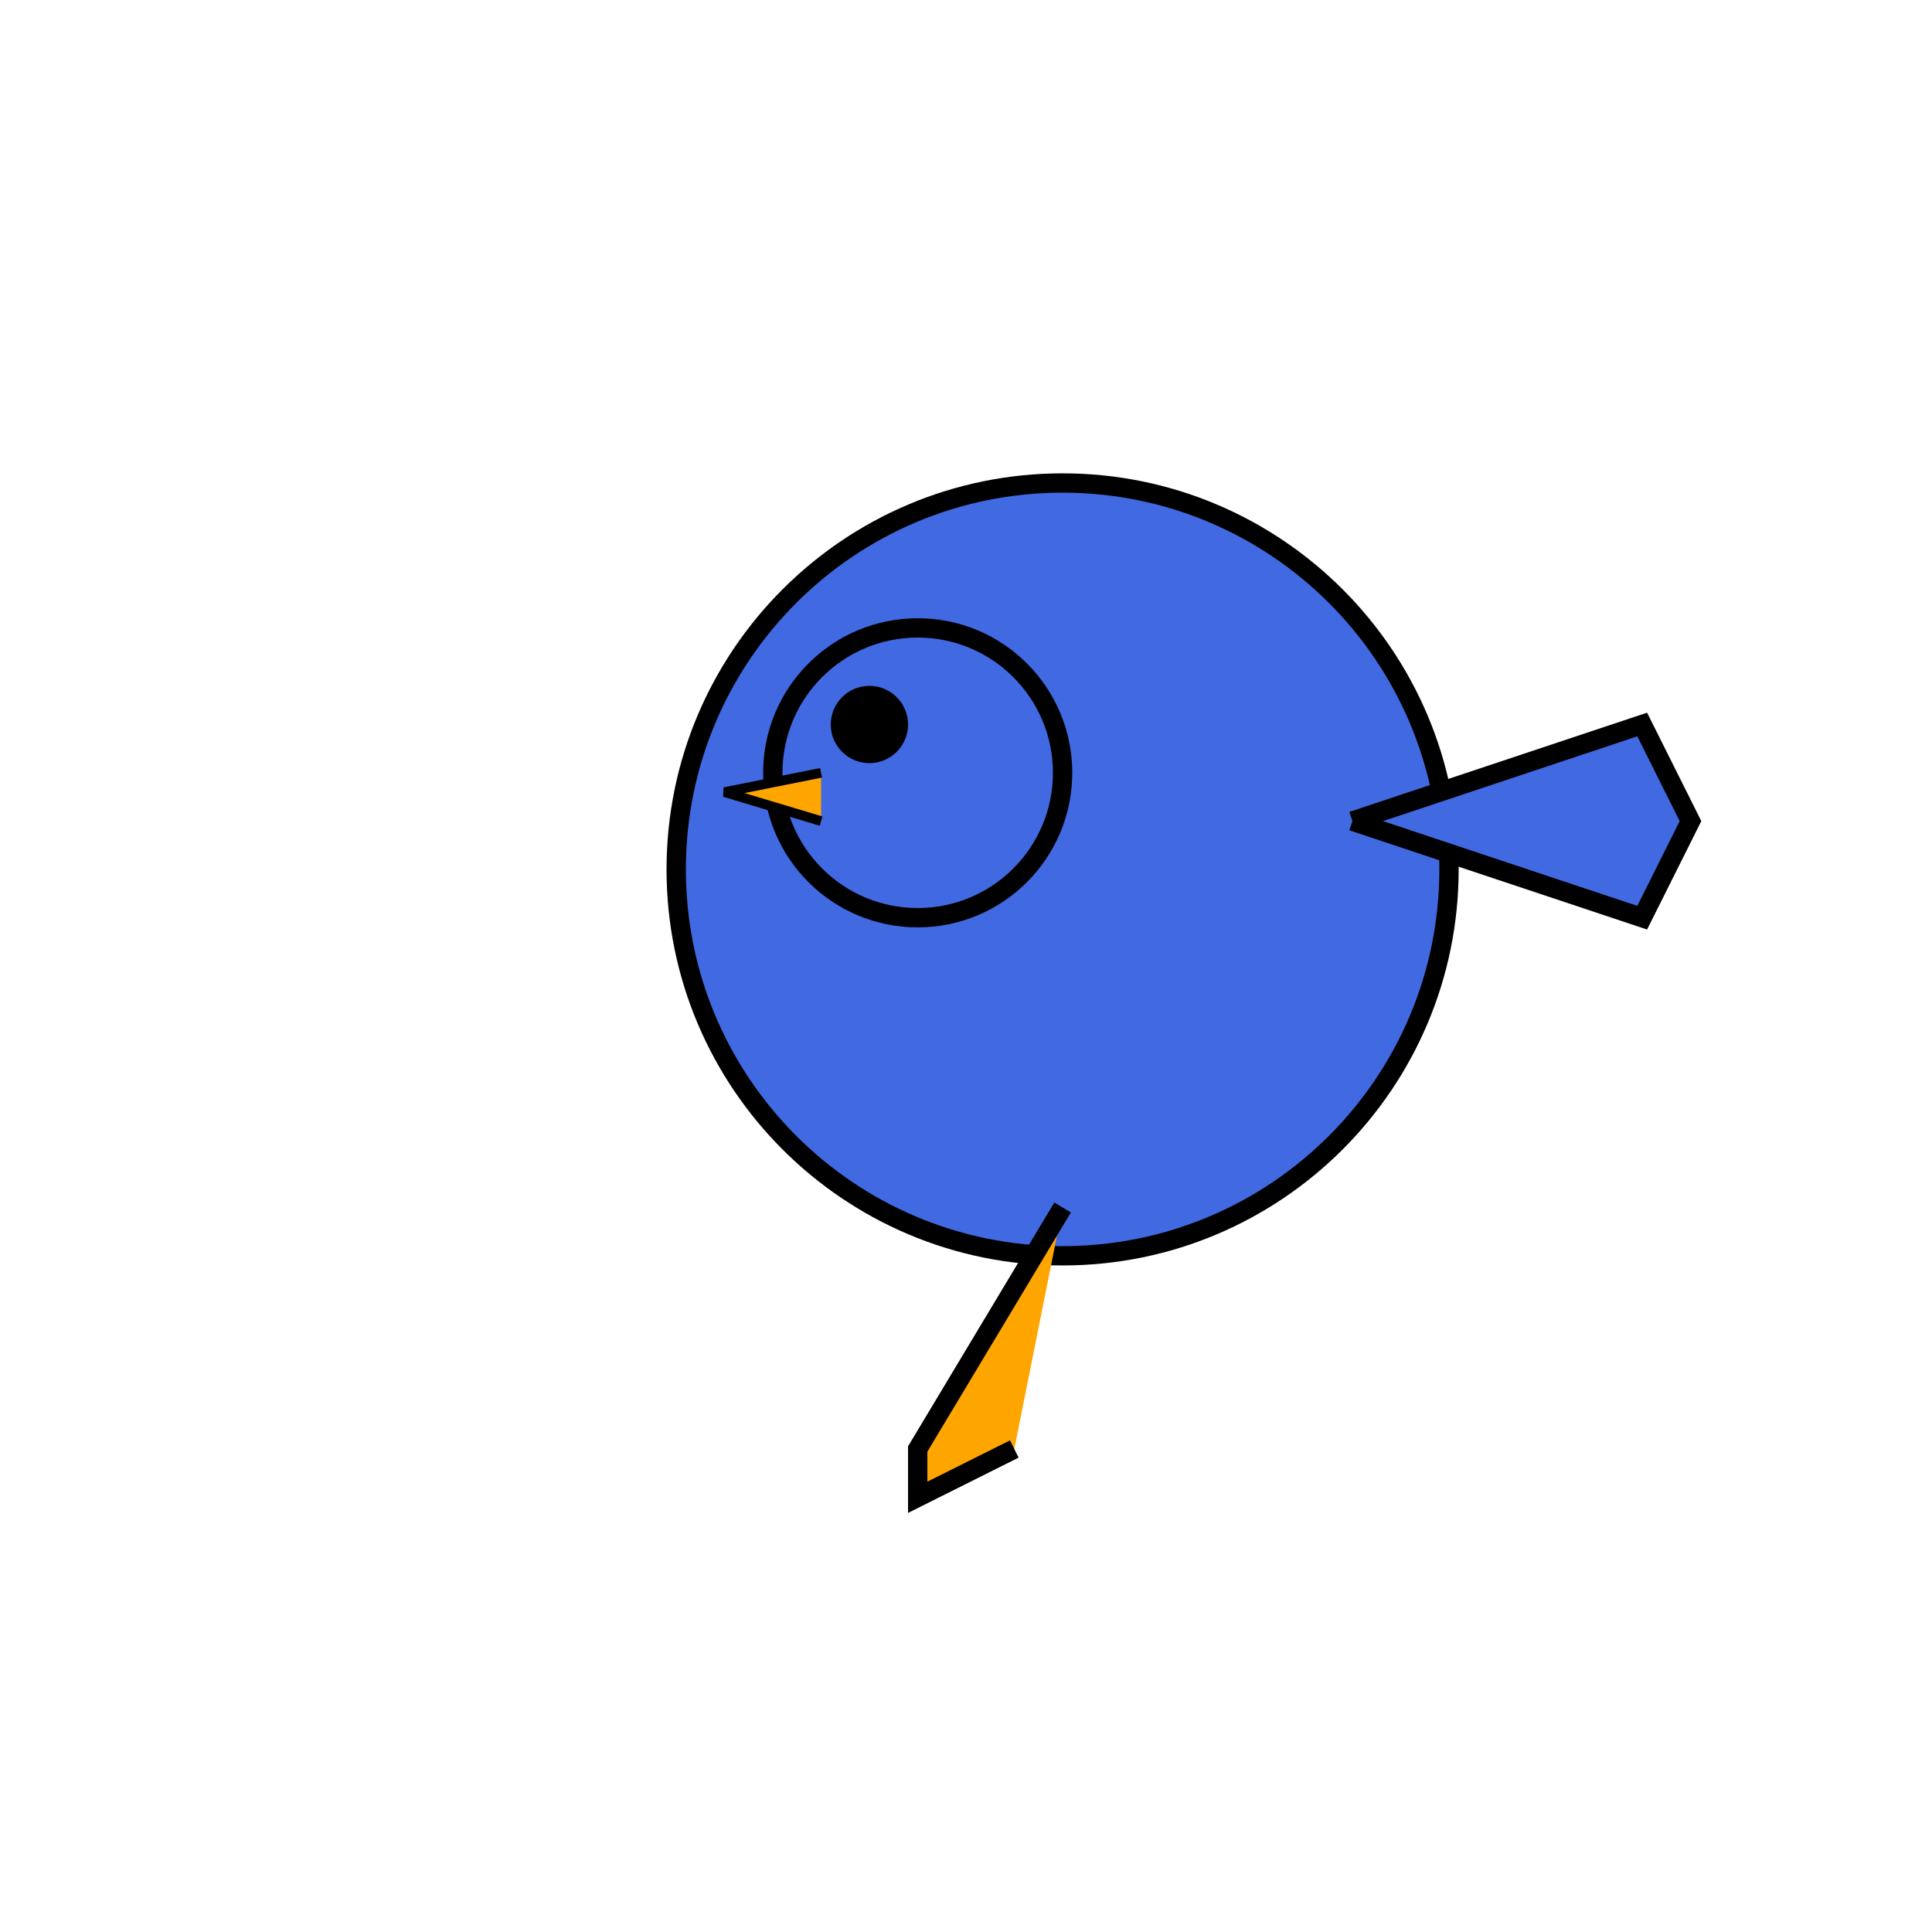
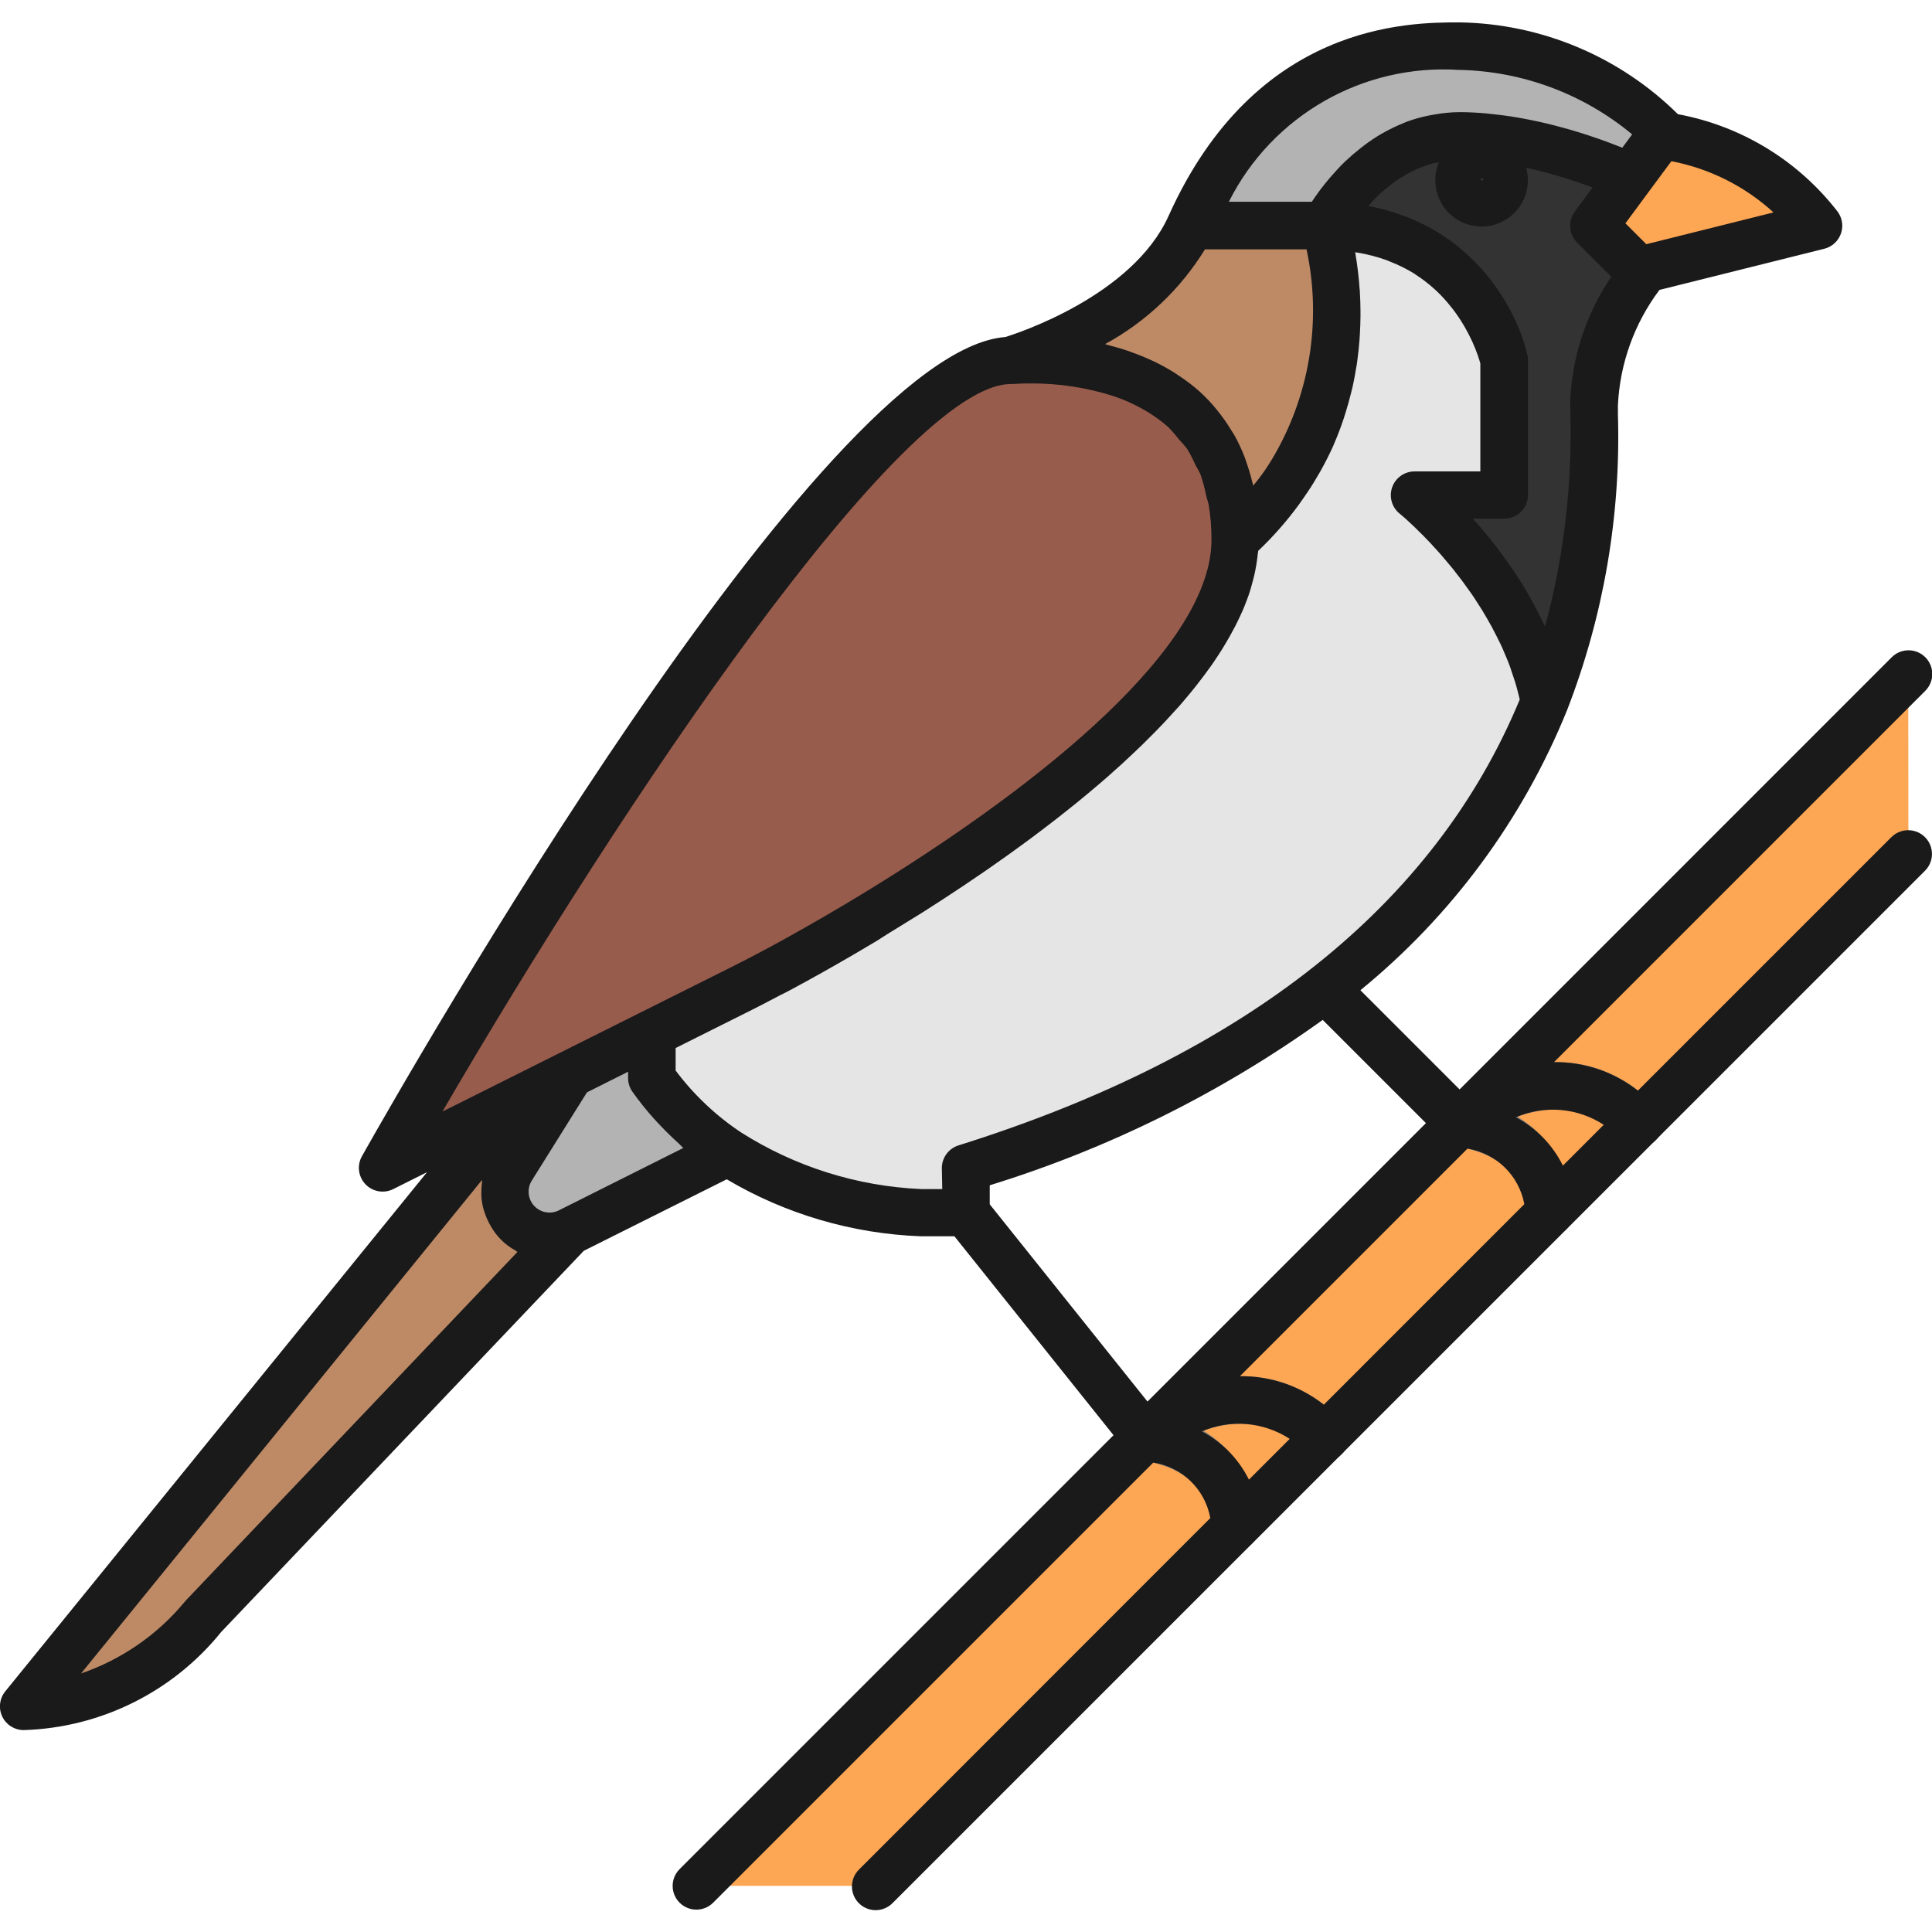
- <svg xmlns="http://www.w3.org/2000/svg" viewBox="0 0 200 200" width="200" height="200">
-   <circle cx="110" cy="90" r="40" fill="#4169e1" stroke="#000" stroke-width="2" />
-   <circle cx="95" cy="80" r="15" fill="#4169e1" stroke="#000" stroke-width="2" />
-   <circle cx="90" cy="75" r="4" fill="#000" />
-   <path d="M 85 85 L 75 82 L 85 80" fill="#ffa500" stroke="#000" stroke-width="1" />
-   <path d="M 140 85 L 170 75 L 175 85 L 170 95 L 140 85" fill="#4169e1" stroke="#000" stroke-width="2" />
-   <path d="M 110 125 L 95 150 L 95 155 L 105 150" fill="#ffa500" stroke="#000" stroke-width="2" />
+ <svg xmlns="http://www.w3.org/2000/svg" width="800px" height="800px" viewBox="0 -0.71 61.028 61.028">
+   <g id="Group_2099" data-name="Group 2099" transform="translate(-47.317 -275.218)">
+     <g id="Group_2098" data-name="Group 2098">
+       <g id="Group_2022" data-name="Group 2022">
+         <g id="Group_2021" data-name="Group 2021">
+           <g id="Group_2020" data-name="Group 2020">
+             <g id="Group_2019" data-name="Group 2019">
+               <g id="Group_2018" data-name="Group 2018">
+                 <path id="Path_1101" data-name="Path 1101" d="M99.949,278.819c-.111-.013-.178-.017-.178-.017l-2.1,2.835,1.418,1.417.176-.044,5.493-1.373A7.463,7.463,0,0,0,99.949,278.819Z" fill="#fda654" />
+               </g>
+             </g>
+           </g>
+         </g>
+       </g>
+       <g id="Group_2027" data-name="Group 2027">
+         <g id="Group_2026" data-name="Group 2026">
+           <g id="Group_2025" data-name="Group 2025">
+             <g id="Group_2024" data-name="Group 2024">
+               <g id="Group_2023" data-name="Group 2023">
+                 <path id="Path_1102" data-name="Path 1102" d="M93.421,275.968c-2.016,0-6.058.237-8.5,5.669h4.252s1.486-2.835,4.252-2.835a14.69,14.69,0,0,1,5.394,1.292l.956-1.292s.067,0,.178.017A9.071,9.071,0,0,0,93.421,275.968Z" fill="#b3b3b3" />
+               </g>
+             </g>
+           </g>
+         </g>
+       </g>
+       <g id="Group_2032" data-name="Group 2032">
+         <g id="Group_2031" data-name="Group 2031">
+           <g id="Group_2030" data-name="Group 2030">
+             <g id="Group_2029" data-name="Group 2029">
+               <g id="Group_2028" data-name="Group 2028">
+                 <path id="Path_1103" data-name="Path 1103" d="M89.169,281.637H84.917c-1.355,3.01-5.669,4.252-5.669,4.252s7.087-.711,7.087,5.669h0A9.734,9.734,0,0,0,89.169,281.637Z" fill="#be8a66" />
+               </g>
+             </g>
+           </g>
+         </g>
+       </g>
+       <g id="Group_2037" data-name="Group 2037">
+         <g id="Group_2036" data-name="Group 2036">
+           <g id="Group_2035" data-name="Group 2035">
+             <g id="Group_2034" data-name="Group 2034">
+               <g id="Group_2033" data-name="Group 2033">
+                 <path id="Path_1104" data-name="Path 1104" d="M99.267,283.01l-.176.044-1.418-1.417,1.142-1.543a14.69,14.69,0,0,0-5.394-1.292c-2.766,0-4.252,2.835-4.252,2.835a5.664,5.664,0,0,1,5.67,4.252v4.252H92a12.734,12.734,0,0,1,4.119,6.517,23.622,23.622,0,0,0,1.55-9.352A7.6,7.6,0,0,1,99.267,283.01Z" fill="#333" />
+               </g>
+             </g>
+           </g>
+         </g>
+       </g>
+       <g id="Group_2042" data-name="Group 2042">
+         <g id="Group_2041" data-name="Group 2041">
+           <g id="Group_2040" data-name="Group 2040">
+             <g id="Group_2039" data-name="Group 2039">
+               <g id="Group_2038" data-name="Group 2038">
+                 <path id="Path_1105" data-name="Path 1105" d="M67.91,318.487" fill="none" stroke="#7a7a7a" stroke-linecap="round" stroke-linejoin="round" stroke-width="3" />
+               </g>
+             </g>
+           </g>
+         </g>
+       </g>
+       <g id="Group_2047" data-name="Group 2047">
+         <g id="Group_2046" data-name="Group 2046">
+           <g id="Group_2045" data-name="Group 2045">
+             <g id="Group_2044" data-name="Group 2044">
+               <g id="Group_2043" data-name="Group 2043">
+                 <path id="Path_1106" data-name="Path 1106" d="M63.48,311.4a1.411,1.411,0,0,0,1.827,2.01l5.009-2.505a9.034,9.034,0,0,1-2.406-2.34v-1.417l-2.577,1.288Z" fill="#b3b3b3" />
+               </g>
+             </g>
+           </g>
+         </g>
+       </g>
+       <g id="Group_2052" data-name="Group 2052">
+         <g id="Group_2051" data-name="Group 2051">
+           <g id="Group_2050" data-name="Group 2050">
+             <g id="Group_2049" data-name="Group 2049">
+               <g id="Group_2048" data-name="Group 2048">
+                 <path id="Path_1107" data-name="Path 1107" d="M67.91,307.9a.75.75,0,0,1-.336-1.421l1.546-.773a.75.75,0,1,1,.671,1.342l-1.546.773A.759.759,0,0,1,67.91,307.9Z" fill="#7a7a7a" />
+               </g>
+             </g>
+           </g>
+         </g>
+       </g>
+       <g id="Group_2057" data-name="Group 2057">
+         <g id="Group_2056" data-name="Group 2056">
+           <g id="Group_2055" data-name="Group 2055">
+             <g id="Group_2054" data-name="Group 2054">
+               <g id="Group_2053" data-name="Group 2053">
+                 <path id="Path_1108" data-name="Path 1108" d="M63.583,309.312l-15.516,19.1a7.645,7.645,0,0,0,5.669-2.835l11.571-12.163a1.411,1.411,0,0,1-1.827-2.01l1.853-2.964h0Z" fill="#be8a66" />
+               </g>
+             </g>
+           </g>
+         </g>
+       </g>
+       <g id="Group_2062" data-name="Group 2062">
+         <g id="Group_2061" data-name="Group 2061">
+           <g id="Group_2060" data-name="Group 2060">
+             <g id="Group_2059" data-name="Group 2059">
+               <g id="Group_2058" data-name="Group 2058">
+                 <path id="Path_1109" data-name="Path 1109" d="M79.248,285.889c-5.481,0-19.842,25.512-19.842,25.512l4.177-2.089,1.75-.875h0l2.577-1.288,1.546-.773,1.288-.645s15.591-7.793,15.591-14.173S79.248,285.889,79.248,285.889Z" fill="#985c4c" />
+               </g>
+             </g>
+           </g>
+         </g>
+       </g>
+       <g id="Group_2067" data-name="Group 2067">
+         <g id="Group_2066" data-name="Group 2066">
+           <g id="Group_2065" data-name="Group 2065">
+             <g id="Group_2064" data-name="Group 2064">
+               <g id="Group_2063" data-name="Group 2063">
+                 <path id="Path_1110" data-name="Path 1110" d="M92,290.141h2.835v-4.252a5.664,5.664,0,0,0-5.67-4.252,9.734,9.734,0,0,1-2.834,9.921c0,6.38-15.591,14.173-15.591,14.173l-1.288.645-1.546.773v1.417a9.034,9.034,0,0,0,2.406,2.34,12.2,12.2,0,0,0,6.1,1.912h1.418V311.4c11.347-3.557,16.21-9.543,18.292-14.743A12.734,12.734,0,0,0,92,290.141Z" fill="#e5e5e5" />
+               </g>
+             </g>
+           </g>
+         </g>
+       </g>
+       <g id="Group_2072" data-name="Group 2072">
+         <g id="Group_2071" data-name="Group 2071">
+           <g id="Group_2070" data-name="Group 2070">
+             <g id="Group_2069" data-name="Group 2069">
+               <g id="Group_2068" data-name="Group 2068">
+                 <path id="Path_1111" data-name="Path 1111" d="M107.595,295.81,69.327,334.078H75l32.6-32.6Z" fill="#fda654" />
+               </g>
+             </g>
+           </g>
+         </g>
+       </g>
+       <g id="Group_2077" data-name="Group 2077">
+         <g id="Group_2076" data-name="Group 2076">
+           <g id="Group_2075" data-name="Group 2075">
+             <g id="Group_2074" data-name="Group 2074">
+               <g id="Group_2073" data-name="Group 2073">
+                 <path id="Path_1112" data-name="Path 1112" d="M86.335,323.489a.75.75,0,0,1-.75-.75c0-1.786-1.946-2.063-2.168-2.089a.763.763,0,0,1-.5-.277l-5.669-7.086a.75.75,0,0,1,1.172-.937l5.486,6.858a3.644,3.644,0,0,1,3.182,3.531A.75.75,0,0,1,86.335,323.489Z" fill="#7a7a7a" />
+               </g>
+             </g>
+           </g>
+         </g>
+       </g>
+       <g id="Group_2082" data-name="Group 2082">
+         <g id="Group_2081" data-name="Group 2081">
+           <g id="Group_2080" data-name="Group 2080">
+             <g id="Group_2079" data-name="Group 2079">
+               <g id="Group_2078" data-name="Group 2078">
+                 <path id="Path_1113" data-name="Path 1113" d="M83.5,320.655a.75.75,0,0,1-.49-1.318c1.245-1.075,4.247-2.448,6.694.042a.75.75,0,1,1-1.07,1.051c-2.084-2.122-4.54-.047-4.644.042A.745.745,0,0,1,83.5,320.655Z" fill="#7a7a7a" />
+               </g>
+             </g>
+           </g>
+         </g>
+       </g>
+       <g id="Group_2087" data-name="Group 2087">
+         <g id="Group_2086" data-name="Group 2086">
+           <g id="Group_2085" data-name="Group 2085">
+             <g id="Group_2084" data-name="Group 2084">
+               <g id="Group_2083" data-name="Group 2083">
+                 <path id="Path_1114" data-name="Path 1114" d="M96.256,313.568a.75.75,0,0,1-.75-.75c0-1.837-2.076-2.079-2.164-2.089a.748.748,0,0,1-.451-.215l-4.252-4.252A.75.75,0,0,1,89.7,305.2l4.076,4.077a3.655,3.655,0,0,1,3.23,3.54A.75.75,0,0,1,96.256,313.568Z" fill="#7a7a7a" />
+               </g>
+             </g>
+           </g>
+         </g>
+       </g>
+       <g id="Group_2092" data-name="Group 2092">
+         <g id="Group_2091" data-name="Group 2091">
+           <g id="Group_2090" data-name="Group 2090">
+             <g id="Group_2089" data-name="Group 2089">
+               <g id="Group_2088" data-name="Group 2088">
+                 <path id="Path_1115" data-name="Path 1115" d="M93.421,310.734a.75.75,0,0,1-.49-1.318c1.246-1.075,4.248-2.449,6.695.042a.75.75,0,1,1-1.07,1.051c-2.085-2.123-4.541-.047-4.645.042A.748.748,0,0,1,93.421,310.734Z" fill="#7a7a7a" />
+               </g>
+             </g>
+           </g>
+         </g>
+       </g>
+       <g id="Group_2097" data-name="Group 2097">
+         <g id="Group_2096" data-name="Group 2096">
+           <g id="Group_2095" data-name="Group 2095">
+             <g id="Group_2094" data-name="Group 2094">
+               <g id="Group_2093" data-name="Group 2093">
+                 <path id="Path_1116" data-name="Path 1116" d="M67.91,318.487" fill="none" stroke="#1a1a1a" stroke-linecap="round" stroke-linejoin="round" stroke-width="3" />
+               </g>
+             </g>
+           </g>
+         </g>
+       </g>
+     </g>
+     <path id="Path_1117" data-name="Path 1117" d="M107.064,300.949l-8.01,8.01a4.19,4.19,0,0,0-2.649-.9l11.72-11.721a.75.75,0,1,0-1.061-1.06L93.421,308.923l-3.134-3.134a22.169,22.169,0,0,0,6.532-8.852,23.855,23.855,0,0,0,1.605-9.342v-.289a6.577,6.577,0,0,1,1.312-3.64l5.207-1.3a.75.75,0,0,0,.4-1.2,8.281,8.281,0,0,0-5.024-3.051,10.028,10.028,0,0,0-6.9-2.9c-1.592,0-6.436,0-9.188,6.111-1.14,2.535-4.8,3.718-5.157,3.828-5.839.44-18.846,23.251-20.324,25.876a.75.75,0,0,0,.989,1.039l1.067-.534-13.323,16.4a.75.75,0,0,0,.582,1.223,8.344,8.344,0,0,0,6.24-3.1l11.453-12.04,4.515-2.258a12.99,12.99,0,0,0,6.138,1.8h1.058l5.024,6.281-13.7,13.7a.75.75,0,1,0,1.061,1.06l13.894-13.894a2.166,2.166,0,0,1,1.8,1.753L74.466,333.548a.75.75,0,1,0,1.06,1.06L86.865,323.27h0l9.921-9.92h0l2.83-2.829h0l8.508-8.508a.75.75,0,1,0-1.061-1.061Zm-9.088,9.089-1.29,1.29A3.466,3.466,0,0,0,95.2,309.8,2.948,2.948,0,0,1,97.976,310.038Zm-8.843,8.842a4.206,4.206,0,0,0-2.65-.9l7.19-7.19a2.179,2.179,0,0,1,1.794,1.755ZM96.924,287.6a23.581,23.581,0,0,1-.8,6.7c-.021-.045-.046-.085-.067-.13-.133-.279-.271-.548-.418-.806-.019-.033-.036-.069-.055-.1-.168-.291-.344-.563-.522-.824-.051-.074-.1-.141-.151-.212-.136-.192-.271-.374-.407-.548-.05-.064-.1-.128-.149-.189-.175-.215-.347-.42-.511-.6h.99a.75.75,0,0,0,.75-.75v-4.252a.729.729,0,0,0-.018-.161,4.826,4.826,0,0,0-.161-.551c-.01-.027-.017-.052-.027-.08a6.315,6.315,0,0,0-.253-.588c-.018-.037-.035-.073-.055-.11a6.742,6.742,0,0,0-.358-.617c-.021-.033-.045-.065-.068-.1a6.4,6.4,0,0,0-.489-.637c-.011-.013-.023-.025-.035-.037a6.31,6.31,0,0,0-.6-.588c-.026-.022-.049-.045-.075-.067a6.175,6.175,0,0,0-.722-.513l-.139-.084a6.151,6.151,0,0,0-.844-.4c-.053-.021-.108-.04-.163-.059a6.548,6.548,0,0,0-1.006-.277l-.027-.008c.07-.079.134-.157.215-.237l.014-.015a5.016,5.016,0,0,1,.457-.4c.026-.02.051-.041.078-.061a4.155,4.155,0,0,1,.531-.335c.035-.019.071-.037.107-.054a3.459,3.459,0,0,1,.624-.239c.032-.009.066-.014.1-.022s.071-.007.1-.014a1.462,1.462,0,1,0,2.757.177c.029.007.06.01.089.017l.134.028c.324.077.632.163.922.251l.225.071c.228.073.443.146.636.216.03.012.064.023.093.034l-.565.763a.75.75,0,0,0,.073.976l1.08,1.08a7.537,7.537,0,0,0-1.3,4.059Zm-2.753-7.424c0,.046-.082.046-.082,0a.041.041,0,1,1,.082,0Zm5.15,2.046-.66-.66.757-1.024h0l.472-.638.223-.3a6.623,6.623,0,0,1,3.226,1.618Zm-5.9-5.506a8.821,8.821,0,0,1,5.452,2.037l-.311.42c-.071-.029-.156-.06-.234-.09l-.193-.074c-.183-.068-.378-.137-.588-.207l-.1-.033c-.179-.058-.365-.116-.559-.172-.079-.023-.161-.044-.242-.066-.16-.044-.321-.086-.489-.126l-.285-.064c-.165-.036-.331-.069-.5-.1-.1-.017-.2-.035-.3-.051-.182-.028-.366-.051-.552-.071-.089-.01-.177-.022-.268-.03-.274-.023-.55-.039-.827-.039a4.621,4.621,0,0,0-.812.078c-.056.009-.112.018-.167.03a4.709,4.709,0,0,0-.707.2c-.037.014-.072.031-.108.046a5.2,5.2,0,0,0-.577.276c-.035.02-.071.037-.105.058a5.685,5.685,0,0,0-.551.369l-.111.087c-.162.128-.316.26-.457.393l-.022.02c-.148.142-.28.284-.4.423l-.076.086c-.114.134-.218.262-.308.382l-.035.049c-.083.111-.154.213-.215.306l-.02.028H86.134A7.585,7.585,0,0,1,93.421,276.718Zm-8.043,5.669h3.21a9.164,9.164,0,0,1-1.12,6.677c-.065.1-.128.206-.2.309s-.146.2-.221.3c-.045.058-.095.116-.141.174-.008-.038-.023-.072-.032-.11a6.283,6.283,0,0,0-.182-.616c-.019-.054-.035-.111-.056-.164a5.616,5.616,0,0,0-.323-.693c-.031-.054-.065-.106-.1-.159a5.38,5.38,0,0,0-.334-.492c-.044-.058-.088-.116-.134-.171a5.314,5.314,0,0,0-.526-.557,5.622,5.622,0,0,0-.636-.49c-.044-.03-.087-.06-.131-.088a6.4,6.4,0,0,0-.653-.366c-.041-.02-.081-.036-.121-.055q-.315-.145-.633-.257c-.027-.01-.053-.021-.08-.03-.228-.077-.454-.141-.677-.2-.022-.005-.044-.014-.065-.019A8.438,8.438,0,0,0,85.378,282.387Zm-6.13,4.252a.614.614,0,0,0,.074,0h.012c.035,0,.223-.017.524-.017a8.443,8.443,0,0,1,2.63.4l.023.008a5.3,5.3,0,0,1,1.112.527l.112.073a4.171,4.171,0,0,1,.484.371,3.831,3.831,0,0,1,.335.386,3.728,3.728,0,0,1,.261.3,4.07,4.07,0,0,1,.248.478c.058.117.131.221.179.345a4.926,4.926,0,0,1,.179.669c.023.1.06.186.078.289a6.626,6.626,0,0,1,.086,1.09,3.726,3.726,0,0,1-.124.928c-.935,3.621-6.958,7.918-11.5,10.618-.2.117-.392.231-.583.342-.383.223-.752.432-1.1.627-.7.391-1.337.724-1.864.988l-2.835,1.417L65,307.766l-1.749.875-1.958.979C66.923,299.941,75.835,286.639,79.248,286.639ZM53.193,325.057a.722.722,0,0,0-.056.066,7.354,7.354,0,0,1-3.259,2.246l12.665-15.588c0,.024,0,.048,0,.071a2.181,2.181,0,0,0-.021.342c0,.034,0,.067,0,.1a2.154,2.154,0,0,0,.071.421c.008.029.02.056.029.085a2.07,2.07,0,0,0,.137.328c.018.036.037.072.058.107a1.981,1.981,0,0,0,.782.774c.022.013.039.035.061.047ZM64.971,312.74a.66.66,0,0,1-.855-.941l1.741-2.785,1.3-.652v.2a.752.752,0,0,0,.136.43,9.393,9.393,0,0,0,.673.844c.07.08.145.156.218.233.183.194.374.38.574.56.05.045.093.1.144.141Zm12.11-.672h-.666a11.553,11.553,0,0,1-5.683-1.785,8.369,8.369,0,0,1-2.073-1.959v-.711l.929-.465.2-.1h0l1.289-.645c.04-.02.136-.068.281-.143.118-.06.276-.143.456-.238l.123-.065.2-.1.19-.1.244-.133.2-.108.291-.162.205-.113.305-.173.241-.137.313-.181.274-.159c.11-.064.224-.132.337-.2l.281-.166L75.37,304l.3-.184.353-.219c.108-.068.216-.134.326-.2s.244-.155.366-.233l.332-.213.38-.25c.111-.073.222-.145.333-.22.128-.086.257-.173.385-.261l.341-.232.383-.269c.115-.081.23-.161.345-.244s.256-.185.384-.279.229-.167.343-.252.253-.191.379-.287.229-.174.343-.263l.371-.293q.169-.135.338-.271c.122-.1.241-.2.362-.3s.22-.184.329-.278.235-.2.351-.307.214-.189.319-.285.224-.207.334-.311.207-.194.308-.293.211-.208.315-.313.2-.2.294-.3.2-.21.295-.316.185-.2.274-.3.183-.212.271-.318.173-.207.255-.311.166-.212.246-.319.155-.209.23-.313.148-.215.219-.322.137-.21.2-.316.128-.213.188-.32.118-.214.173-.32.106-.213.155-.319.1-.214.141-.322.083-.211.12-.316.072-.216.1-.324.058-.209.083-.314.046-.216.064-.323.033-.207.044-.31c0-.051.017-.1.021-.154a10.786,10.786,0,0,0,1.276-1.448c.058-.079.111-.157.166-.236.14-.2.271-.4.391-.608.045-.076.092-.151.134-.227.15-.27.288-.539.407-.807l.02-.051c.111-.254.206-.507.291-.757.027-.08.051-.158.075-.236q.094-.3.166-.594c.017-.07.036-.14.052-.209.057-.257.1-.51.141-.756,0-.028.006-.054.01-.081.031-.222.053-.439.069-.652.005-.07.009-.138.013-.207.01-.177.016-.35.018-.518,0-.057,0-.114,0-.17,0-.215-.008-.423-.02-.621,0-.029,0-.056-.007-.085-.012-.17-.026-.331-.044-.485-.006-.054-.012-.1-.019-.157-.016-.133-.034-.258-.054-.377-.006-.036-.011-.073-.017-.108l-.006-.04.085.014a5.15,5.15,0,0,1,.893.231c.04.015.078.032.117.048a4.643,4.643,0,0,1,.754.372c.016.01.03.022.046.032a4.479,4.479,0,0,1,.61.468l.037.032a4.649,4.649,0,0,1,.472.513c.019.024.04.047.058.071a5,5,0,0,1,.337.495c.017.027.033.055.049.081.09.158.168.309.231.447.011.023.021.046.031.069.059.134.109.26.145.363l.013.037c.034.1.061.187.075.24v3.41H92a.75.75,0,0,0-.468,1.336l.087.074.055.046.049.044.108.1.082.077c.039.036.077.071.121.114s.07.069.1.1l.14.137.12.125c.051.053.1.1.154.162s.087.1.131.143c.056.063.112.124.171.191.044.051.09.106.135.16.06.07.119.139.18.213.048.059.1.123.145.185s.12.151.18.231c.048.065.1.134.145.2.06.083.12.166.18.252s.1.148.146.222.115.177.172.269.094.159.141.238c.055.1.11.189.163.287s.088.169.132.255.1.2.15.3.08.18.119.271.09.209.132.316.07.191.1.287.076.218.11.329.056.2.083.3c.021.08.041.16.06.241-2.693,6.5-8.656,11.241-17.73,14.085a.751.751,0,0,0-.525.716Zm1.5.487v-.606a36.481,36.481,0,0,0,10.52-5.226l3.26,3.26-8.8,8.8Zm6.7,7.167a2.948,2.948,0,0,1,2.775.237l-1.288,1.288A3.462,3.462,0,0,0,85.279,319.722Z" fill="#1a1a1a" />
+   </g>
</svg>
